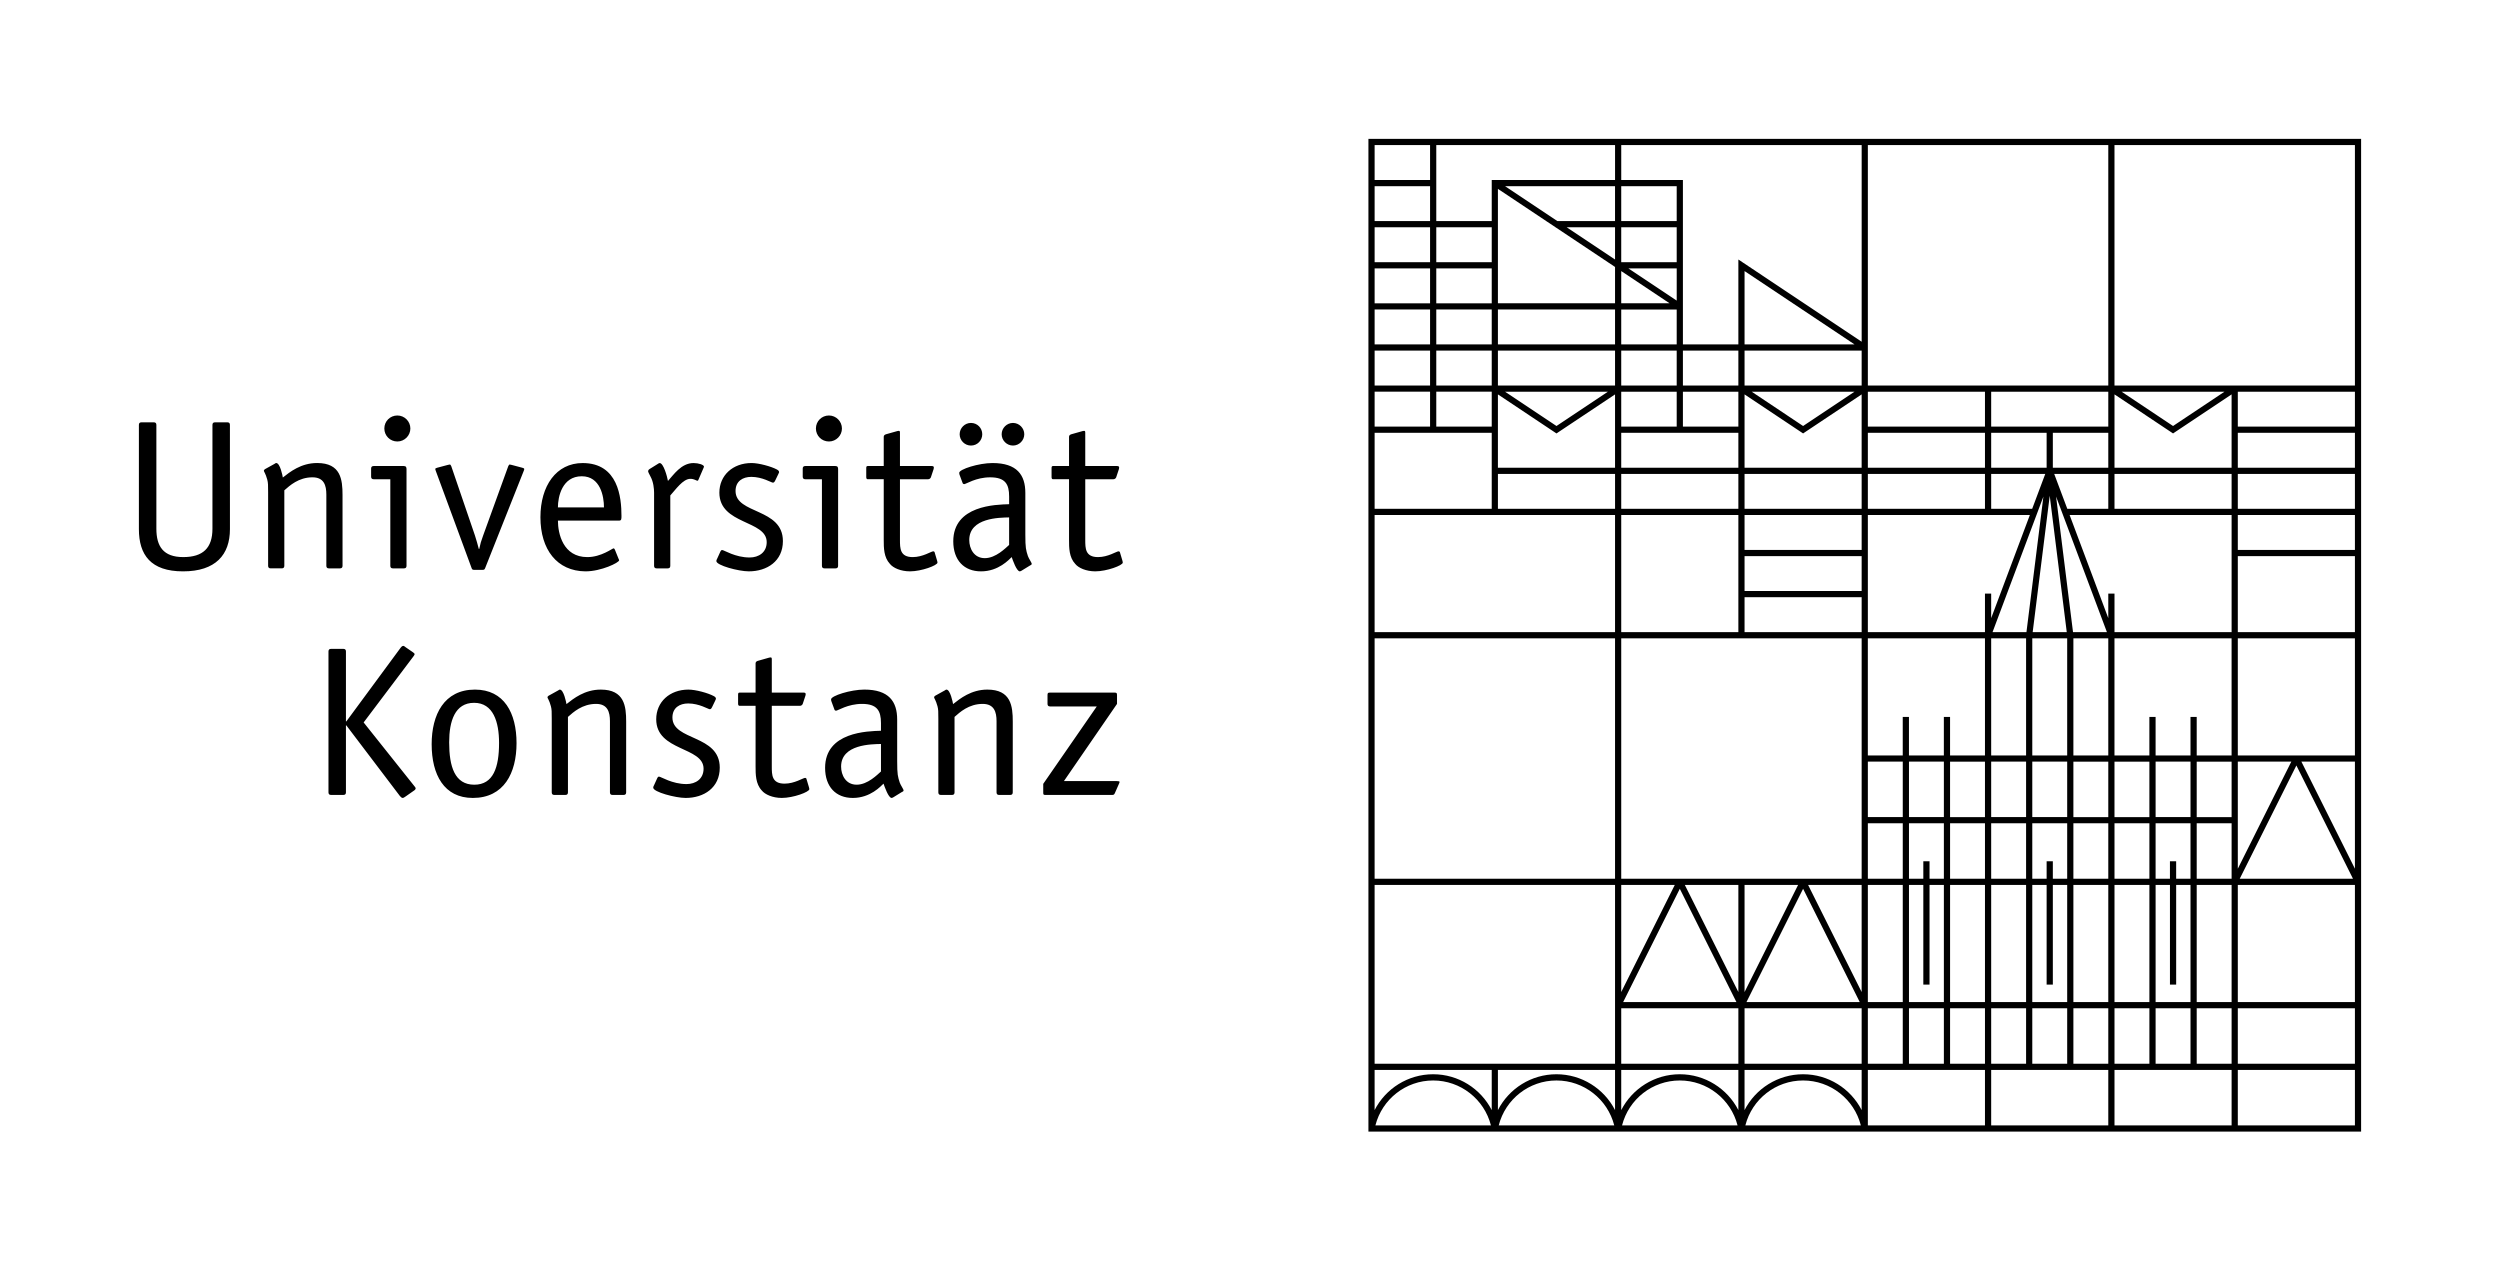
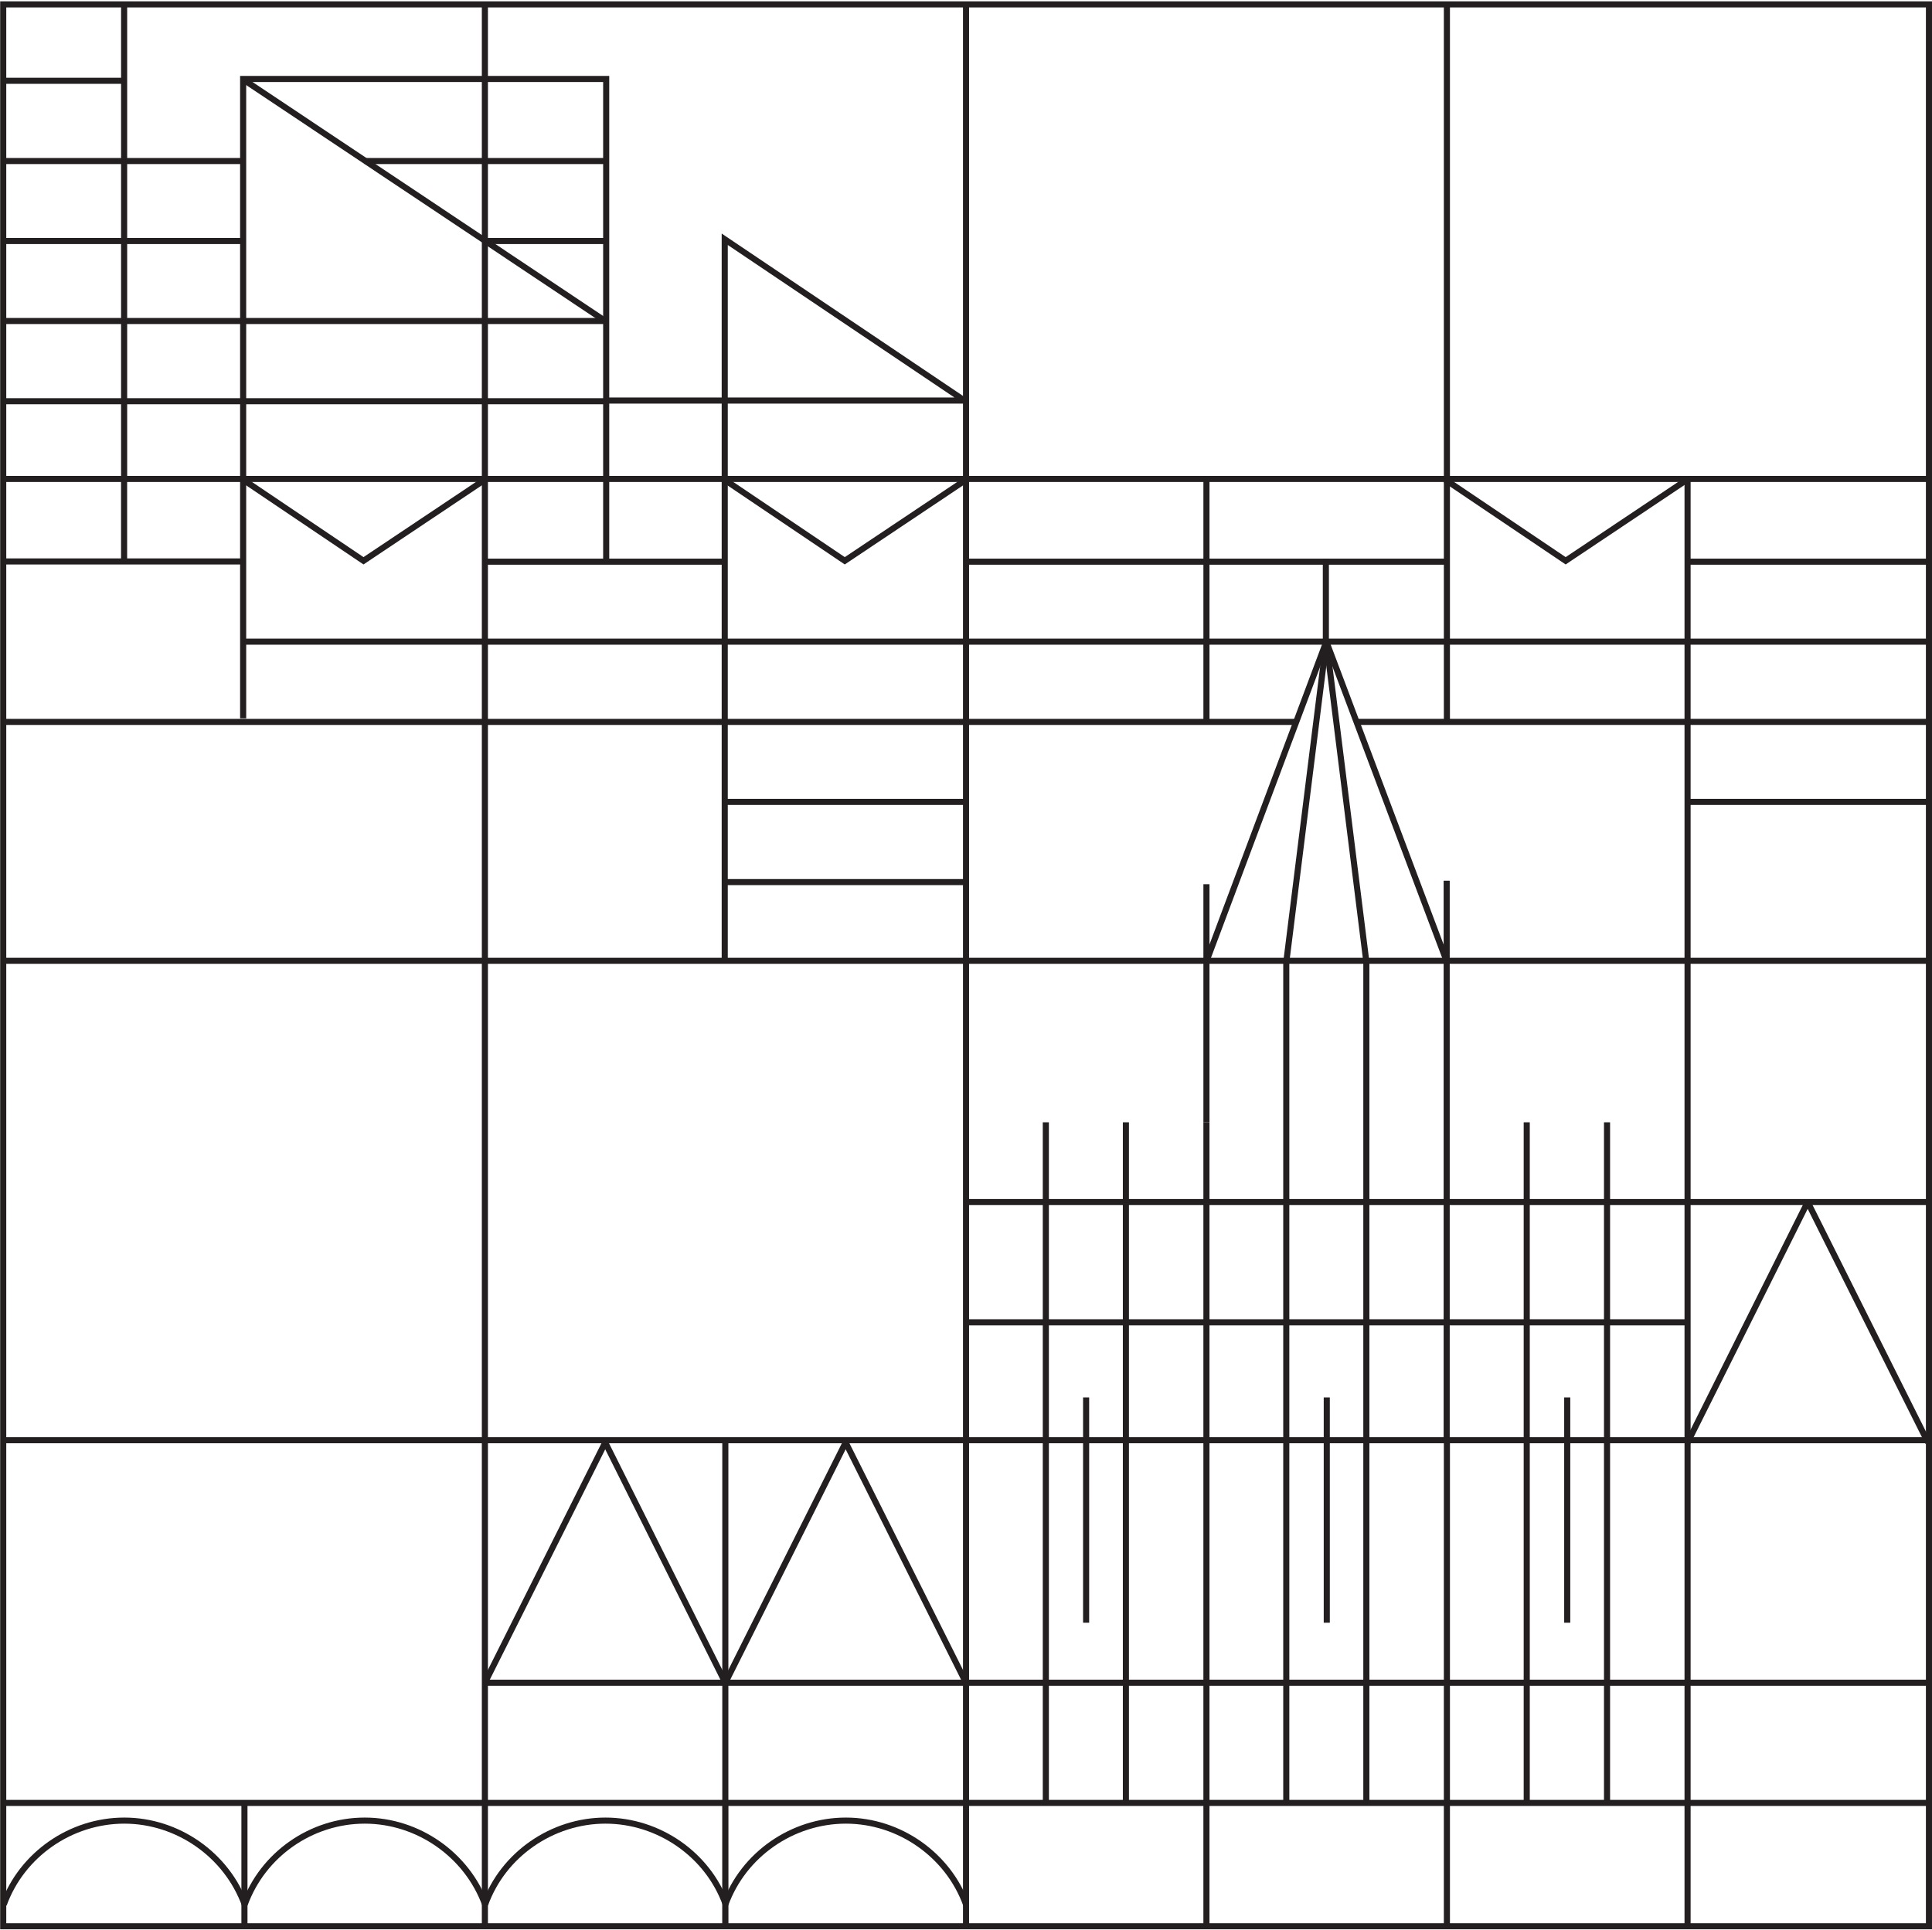
- <svg xmlns="http://www.w3.org/2000/svg" version="1.0" id="Layer_1" x="0px" y="0px" width="180" height="91.474" viewBox="-10 -10 225 114.343" enable-background="new 0 0 200 89.343" xml:space="preserve">
-   <defs id="defs45" />
-   <g id="g171">
-     <path id="path40" d="m 202.221,2.5 h -88.784 -0.279 v 0.279 V 91.564 91.843 h 0.279 88.784 0.279 v -0.279 -88.785 -0.279 M 201.943,57.991 h -10.54 v -10.54 h 10.54 z m -66.589,28.302 v 3.617 c -0.994,-1.938 -3.005,-3.227 -5.271,-3.227 -2.268,0 -4.277,1.289 -5.271,3.227 v -3.617 z m 0.557,0 h 10.542 v 3.617 c -0.995,-1.938 -3.005,-3.227 -5.271,-3.227 -2.268,0 -4.277,1.289 -5.271,3.227 z m 11.099,-71.896 9.898,6.6 h -9.898 z m 43.835,17.697 h -10.54 v -6.598 l 5.116,3.41 0.154,0.104 0.154,-0.104 5.115,-3.41 v 6.598 z m 0,14.798 h -10.54 v -3.469 h -0.559 v 2.211 l -3.48,-9.282 h 14.579 z m -39.017,22.754 -4.818,9.638 v -9.638 z m -5.375,9.638 -4.819,-9.638 h 4.819 z m -0.175,0.902 h -10.193 l 5.098,-10.196 z m 6.001,-10.196 5.098,10.196 h -10.195 z m 0.451,-0.344 h 4.818 v 9.638 z m 5.377,0 h 3.142 v 10.54 h -3.142 z M 140.903,13.599 h -4.992 v -3.143 h 4.992 z m -5.549,-0.243 -4.351,-2.901 h 4.351 z m 0,0.67 v 3.271 H 124.812 V 6.999 Z m 0.557,0.371 4.35,2.9 h -4.35 z m -0.557,3.457 v 3.143 h -10.542 v -3.143 z m 0,3.7 v 3.141 h -10.542 v -3.141 z m 16.925,6.786 -4.627,-3.086 h 9.256 z m -5.826,0.055 h -4.991 v -3.141 h 4.991 z m -5.55,0 h -4.992 v -3.141 h 4.992 z m -10.819,-0.055 -4.629,-3.086 h 9.257 z m -0.156,0.566 0.156,0.104 0.154,-0.104 5.116,-3.41 v 6.598 h -10.542 v -6.598 z m 5.983,0.047 h 10.542 v 3.141 h -10.542 z m 11.099,-3.457 5.115,3.41 0.154,0.104 0.154,-0.104 5.115,-3.41 v 6.598 H 147.01 Z m 32.736,6.598 h -4.99 v -3.141 h 4.99 z m -3.689,3.699 -1.178,-3.141 h 4.867 v 3.141 z m 7.388,27.747 h -3.141 v -4.992 h 3.141 z m 0.56,-4.993 h 3.141 v 4.992 h -3.141 z m -9.808,8.97 v 1.57 h -1.291 v -4.991 h 3.141 v 4.991 h -1.291 v -1.57 z m -11.098,0 v 1.57 h -1.291 v -4.991 h 3.141 v 4.991 h -1.291 v -1.57 z m -4.992,-8.97 h 3.142 v 4.992 h -3.142 z m 3.701,0 h 3.141 v 4.992 h -3.141 z m -3.701,-25.894 h 10.54 v 3.141 h -10.54 z m 11.099,0 h 4.868 l -1.178,3.141 h -3.69 z m 3.7,25.338 v -10.54 h 3.141 v 10.54 z m 3.141,0.556 v 4.992 h -3.141 v -4.992 z m -3.106,-11.655 1.535,-12.271 1.533,12.271 z m 0.965,-12.202 -1.525,12.202 h -3.052 z m -1.558,12.761 v 10.54 h -3.142 v -10.54 z m 0,11.096 v 4.992 h -3.142 v -4.992 z m -3.701,4.993 h -3.141 v -4.992 h 3.141 z m -3.14,0.556 h 3.141 v 4.991 h -3.141 z m 3.699,0 h 3.142 v 4.991 h -3.142 z m 7.399,0 h 3.141 v 4.991 h -3.141 z m 3.7,0 h 3.141 v 4.991 h -3.141 z m -0.559,-0.556 h -3.141 v -4.992 h 3.141 z m -3.141,-5.549 v -10.54 h 3.141 v 10.54 z m -0.033,-11.099 -1.525,-12.202 4.576,12.202 z m -2.375,-14.798 h -4.991 v -3.141 h 4.991 z m -5.55,0 h -10.54 v -3.141 h 10.54 z m -11.098,0.559 v 3.141 H 147.01 v -3.141 z m 0,3.699 v 3.141 H 147.01 v -3.141 z m 0,6.84 H 147.01 v -3.141 h 10.539 z m -10.539,0.559 h 10.539 v 3.141 H 147.01 Z m 11.097,-7.399 h 14.58 l -3.481,9.282 v -2.211 h -0.559 v 3.469 h -10.54 z m 10.54,11.099 v 10.54 h -3.141 v -3.469 h -0.559 v 3.469 h -3.141 v -3.469 h -0.559 v 3.469 h -3.142 v -10.54 z m -10.54,16.645 h 3.142 v 4.991 h -3.142 z m 3.701,5.55 h 1.291 v 8.97 h 0.559 v -8.97 h 1.291 v 10.54 h -3.141 z m 3.699,0 h 3.141 v 10.54 h -3.141 z m 3.699,0 h 3.142 v 10.54 h -3.142 z m 3.7,0 h 1.291 v 8.97 h 0.559 v -8.97 h 1.291 v 10.54 h -3.141 z m 3.699,0 h 3.141 v 10.54 h -3.141 z m 3.7,0 h 3.141 v 10.54 h -3.141 z m 3.7,0 h 1.291 v 8.97 h 0.559 v -8.97 h 1.291 v 10.54 h -3.141 z m 1.849,-0.559 v -1.57 h -0.559 v 1.57 h -1.291 v -4.991 h 3.141 v 4.991 z m 1.85,-4.991 h 3.141 v 4.991 h -3.141 z m 3.699,-5.549 h 4.816 l -4.816,9.638 z m -0.558,4.993 h -3.141 v -4.992 h 3.141 z m -3.141,-5.549 v -3.469 h -0.559 v 3.469 h -3.141 v -3.469 h -0.56 v 3.469 h -3.141 v -10.54 h 10.54 v 10.54 z m -7.399,-22.198 v -3.141 h 10.54 v 3.141 z m 5.27,-7.453 -4.63,-3.086 h 9.259 z m -5.829,0.055 h -10.54 v -3.141 h 10.54 z m -11.099,0 h -10.54 v -3.141 h 10.54 z m -11.098,-6.841 v 3.141 H 147.01 v -3.141 z m -11.096,3.141 h -4.991 v -3.141 h 4.991 z m -5.55,0 h -4.992 v -3.141 h 4.992 z m -4.992,-3.697 v -3.143 h 4.992 v 3.143 z m 0.643,-6.843 h 4.35 v 2.9 z m 4.349,-4.256 h -4.992 v -3.143 h 4.992 z m -5.549,0 h -5.187 l -4.713,-3.143 h 9.899 v 3.143 z M 124.256,13.599 h -4.991 v -3.143 h 4.991 z m 0,0.556 v 3.143 h -4.991 v -3.143 z m 0,3.699 v 3.143 h -4.991 v -3.143 z m 0,3.7 v 3.141 h -4.991 v -3.141 z m 0,3.699 v 3.141 h -4.991 v -3.141 z m 0.557,7.4 h 10.542 v 3.141 h -10.542 z m 11.098,0 h 10.542 v 3.141 h -10.542 z m 10.542,3.699 v 10.54 h -10.542 v -10.54 z m 11.096,11.099 V 69.088 H 135.911 V 47.451 Z m -16.818,22.195 -4.82,9.638 v -9.638 z m -4.82,11.099 h 10.542 v 4.99 h -10.542 z m 11.099,5.548 h 10.539 v 3.615 c -0.992,-1.936 -3.002,-3.225 -5.27,-3.225 -2.266,0 -4.275,1.289 -5.27,3.227 v -3.617 z m 0,-0.558 v -4.99 h 10.539 v 4.99 z m 11.097,-4.99 h 3.142 v 4.99 h -3.142 z m 3.701,0 h 3.141 v 4.99 h -3.141 z m 3.699,0 h 3.141 v 4.99 h -3.141 z m 3.699,0 h 3.142 v 4.99 h -3.142 z m 3.7,0 h 3.141 v 4.99 h -3.141 z m 3.699,0 h 3.141 v 4.99 h -3.141 z m 3.7,0 h 3.141 v 4.99 h -3.141 z m 3.7,0 h 3.141 v 4.99 h -3.141 z m 3.699,0 h 3.141 v 4.99 h -3.141 z m 0,-0.559 v -10.54 h 3.141 v 10.54 z m 8.97,-21.293 5.096,10.194 h -10.194 z m 5.269,-12.001 h -10.54 v -6.84 h 10.54 z m 0,-7.399 h -10.54 v -3.141 h 10.54 z m 0,-3.7 h -10.54 v -3.141 h 10.54 z m 0,-3.699 h -10.54 v -3.141 h 10.54 z m 0,-3.699 h -10.54 v -3.141 h 10.54 z m 0,-3.7 H 180.304 V 3.057 h 21.639 z m -22.197,0 H 158.107 V 3.057 h 21.639 z m -22.197,-3.94 -10.662,-7.11 -0.434,-0.289 v 0.52 7.122 h -4.991 v -14.521 -0.278 h -0.279 -5.271 v -3.142 H 157.55 V 20.755 Z M 135.354,6.199 h -10.819 -0.279 v 0.277 3.422 h -4.991 v -6.841 h 16.09 v 3.142 z m -16.648,0 h -4.99 v -3.142 h 4.99 z m 0,0.557 v 3.143 h -4.99 v -3.143 z m 0,3.7 v 3.143 h -4.99 v -3.143 z m 0,3.699 v 3.143 h -4.99 v -3.143 z m 0,3.699 v 3.143 h -4.99 v -3.143 z m 0,3.7 v 3.141 h -4.99 v -3.141 z m 0,3.699 v 3.141 h -4.99 v -3.141 z m 5.55,3.7 v 6.84 h -10.54 v -6.84 z m 11.098,7.399 v 10.54 h -21.639 v -10.54 z m 0,11.099 V 69.088 H 113.715 V 47.451 Z m 0,22.195 V 85.735 H 113.715 V 69.646 Z m -11.098,16.647 v 3.617 c -0.994,-1.938 -3.005,-3.227 -5.271,-3.227 -2.268,0 -4.277,1.289 -5.27,3.225 v -3.615 z m -5.271,0.95 c 2.464,0 4.597,1.682 5.198,4.042 h -10.396 c 0.603,-2.361 2.734,-4.042 5.198,-4.042 z m 11.099,0 c 2.463,0 4.595,1.682 5.198,4.042 h -10.396 c 0.602,-2.361 2.733,-4.042 5.198,-4.042 z m 11.099,0 c 2.463,0 4.594,1.682 5.196,4.042 h -10.394 c 0.602,-2.361 2.733,-4.042 5.198,-4.042 z m 11.096,0 c 2.465,0 4.596,1.682 5.197,4.042 h -10.393 c 0.603,-2.361 2.733,-4.042 5.196,-4.042 z m 5.828,-0.95 h 10.54 v 4.991 h -10.54 z m 11.099,0 h 10.54 v 4.991 h -10.54 z m 11.099,0 h 10.54 v 4.991 h -10.54 z m 11.098,0 h 10.54 v 4.991 h -10.54 z m 0,-0.558 v -4.99 h 10.54 v 4.99 z m 0,-5.549 v -10.54 h 10.54 v 10.54 z m 5.722,-21.639 h 4.818 v 9.638 z m -111.371,1.75 h 4.739 c 0.174,0 0.27,0.02 0.27,0.078 0,0.057 -0.039,0.115 -0.076,0.211 l -0.346,0.787 c -0.059,0.152 -0.135,0.172 -0.25,0.172 h -5.989 c -0.191,0 -0.211,-0.02 -0.211,-0.23 V 60.547 L 88.71,53.58 h -4.204 c -0.154,0 -0.23,-0.076 -0.23,-0.229 v -0.787 c 0,-0.193 0.039,-0.23 0.23,-0.23 h 5.795 c 0.191,0 0.23,0.037 0.23,0.23 v 0.787 m -9.384,7.964 c 0,0.154 -0.076,0.23 -0.23,0.23 h -0.999 c -0.152,0 -0.229,-0.076 -0.229,-0.23 v -6.41 c 0,-0.824 -0.213,-1.554 -1.248,-1.554 -1.248,0 -2.055,0.749 -2.533,1.171 v 6.793 c 0,0.154 -0.076,0.23 -0.23,0.23 H 74.68 c -0.152,0 -0.23,-0.076 -0.23,-0.23 v -6.621 c 0,-0.633 0,-0.844 -0.076,-1.131 -0.155,-0.577 -0.307,-0.712 -0.307,-0.808 0,-0.039 0.02,-0.076 0.096,-0.135 l 0.864,-0.48 c 0.037,-0.018 0.096,-0.076 0.154,-0.076 0.344,0 0.574,1.152 0.594,1.305 0.633,-0.498 1.631,-1.305 3.09,-1.305 2.131,0 2.284,1.499 2.284,2.88 m -10.403,3.57 c 0,1.209 0.059,1.381 0.23,1.918 0.076,0.23 0.346,0.596 0.346,0.711 0,0.076 -0.096,0.115 -0.174,0.152 L 70.4,61.756 c -0.076,0.039 -0.115,0.059 -0.154,0.059 -0.287,0 -0.633,-1.018 -0.729,-1.287 -0.23,0.211 -1.17,1.287 -2.764,1.287 -1.516,0 -2.494,-0.998 -2.494,-2.707 0,-3.242 3.838,-3.301 5.028,-3.34 v -0.689 c 0,-1.113 -0.346,-1.728 -1.708,-1.728 -1.287,0 -2.17,0.614 -2.342,0.614 -0.057,0 -0.115,-0.039 -0.135,-0.096 l -0.248,-0.673 c -0.039,-0.096 -0.059,-0.154 -0.059,-0.25 0,-0.326 1.766,-0.883 2.994,-0.883 2.208,0 2.956,1.074 2.956,2.688 m -1.458,2.208 c -0.844,0.02 -3.588,0.02 -3.588,2.033 0,0.768 0.422,1.631 1.4,1.631 0.999,0 1.881,-0.92 2.188,-1.189 z M 62.8,60.834 c 0.02,0.078 0.039,0.135 0.039,0.193 0,0.25 -1.44,0.787 -2.475,0.787 -0.826,0 -1.518,-0.309 -1.805,-0.672 -0.557,-0.596 -0.557,-1.459 -0.557,-2.168 v -5.451 h -1.439 c -0.135,0 -0.135,-0.136 -0.135,-0.231 v -0.729 c 0,-0.135 0,-0.23 0.135,-0.23 h 1.439 v -2.629 c 0,-0.115 0.076,-0.193 0.211,-0.23 l 1.018,-0.289 c 0.057,0 0.096,-0.018 0.135,-0.018 0.096,0 0.096,0.096 0.096,0.211 v 2.955 h 2.84 c 0.115,0 0.211,0.02 0.211,0.135 0,0.037 -0.02,0.076 -0.02,0.133 l -0.248,0.75 c -0.039,0.097 -0.137,0.173 -0.25,0.173 h -2.534 v 5.451 c 0,0.768 0,1.553 1.15,1.553 0.902,0 1.67,-0.518 1.844,-0.518 0.076,0 0.133,0.057 0.133,0.115 M 54.107,53.6 c -0.078,0.154 -0.115,0.23 -0.23,0.23 -0.135,0 -0.941,-0.519 -1.939,-0.519 -0.768,0 -1.42,0.384 -1.42,1.267 0,2.111 4.26,1.518 4.26,4.51 0,1.805 -1.42,2.727 -3.07,2.727 -0.92,0 -2.917,-0.537 -2.917,-0.922 0,-0.096 0.039,-0.154 0.076,-0.23 l 0.27,-0.596 c 0.057,-0.133 0.115,-0.172 0.172,-0.172 0.174,0 1.17,0.672 2.477,0.672 0.824,0 1.535,-0.461 1.535,-1.383 0,-1.996 -4.262,-1.553 -4.262,-4.451 0,-1.556 1.209,-2.669 2.899,-2.669 0.652,0 1.766,0.307 2.264,0.576 0.154,0.076 0.211,0.154 0.211,0.25 0,0.057 -0.057,0.115 -0.076,0.191 m -8.004,8.234 c 0,0.154 -0.078,0.23 -0.23,0.23 h -0.998 c -0.154,0 -0.23,-0.076 -0.23,-0.23 v -6.41 c 0,-0.824 -0.211,-1.554 -1.248,-1.554 -1.247,0 -2.053,0.749 -2.532,1.171 v 6.793 c 0,0.154 -0.078,0.23 -0.23,0.23 h -0.998 c -0.154,0 -0.23,-0.076 -0.23,-0.23 v -6.621 c 0,-0.633 0,-0.844 -0.076,-1.131 -0.154,-0.577 -0.309,-0.712 -0.309,-0.808 0,-0.039 0.02,-0.076 0.096,-0.135 l 0.865,-0.48 c 0.037,-0.018 0.096,-0.076 0.152,-0.076 0.346,0 0.576,1.152 0.596,1.305 0.633,-0.498 1.631,-1.305 3.09,-1.305 2.129,0 2.283,1.499 2.283,2.88 m -13.801,6.871 c -2.59,0 -3.704,-2.092 -3.704,-4.836 0,-2.648 1.113,-4.915 3.897,-4.915 2.629,0 3.742,2.112 3.742,4.819 10e-4,2.686 -1.132,4.932 -3.935,4.932 m 2.362,-4.951 c 0,-1.881 -0.518,-3.61 -2.246,-3.61 -1.727,0 -2.245,1.651 -2.245,3.552 0,2.188 0.499,3.818 2.264,3.818 1.709,0 2.227,-1.555 2.227,-3.76 z m -8.407,4.816 c -0.115,0.076 -0.191,0.135 -0.268,0.135 -0.078,0 -0.174,-0.078 -0.25,-0.174 l -4.817,-6.352 h -0.039 v 6.025 c 0,0.154 -0.076,0.23 -0.23,0.23 h -1.113 c -0.152,0 -0.229,-0.076 -0.229,-0.23 V 48.628 c 0,-0.152 0.076,-0.229 0.229,-0.229 h 1.113 c 0.154,0 0.23,0.076 0.23,0.229 v 6.296 h 0.039 l 4.893,-6.64 c 0.039,-0.039 0.115,-0.154 0.23,-0.154 0.078,0 0.115,0.059 0.23,0.135 l 0.615,0.422 c 0.096,0.076 0.172,0.115 0.172,0.191 0,0.059 -0.076,0.154 -0.115,0.211 l -4.471,5.931 4.586,5.758 c 0.039,0.057 0.096,0.115 0.096,0.154 0,0.076 -0.039,0.152 -0.135,0.211 M 91.013,40.444 c 0.018,0.076 0.037,0.135 0.037,0.191 0,0.25 -1.439,0.787 -2.475,0.787 -0.826,0 -1.516,-0.307 -1.805,-0.672 -0.557,-0.594 -0.557,-1.459 -0.557,-2.168 V 33.13 h -1.439 c -0.133,0 -0.133,-0.133 -0.133,-0.23 v -0.729 c 0,-0.135 0,-0.23 0.133,-0.23 h 1.439 v -2.629 c 0,-0.115 0.076,-0.191 0.211,-0.23 l 1.018,-0.287 c 0.059,0 0.096,-0.02 0.135,-0.02 0.096,0 0.096,0.096 0.096,0.211 v 2.956 h 2.84 c 0.115,0 0.211,0.02 0.211,0.135 0,0.039 -0.02,0.076 -0.02,0.135 l -0.248,0.748 c -0.039,0.096 -0.135,0.172 -0.25,0.172 h -2.533 v 5.452 c 0,0.768 0,1.555 1.15,1.555 0.902,0 1.67,-0.52 1.844,-0.52 0.076,0 0.135,0.059 0.135,0.115 M 82.28,38.122 c 0,1.209 0.059,1.381 0.23,1.92 0.076,0.229 0.346,0.594 0.346,0.709 0,0.076 -0.096,0.115 -0.172,0.154 l -0.75,0.461 c -0.076,0.037 -0.115,0.057 -0.152,0.057 -0.289,0 -0.635,-1.018 -0.73,-1.285 -0.23,0.211 -1.17,1.285 -2.764,1.285 -1.516,0 -2.494,-0.998 -2.494,-2.705 0,-3.245 3.838,-3.301 5.028,-3.34 v -0.691 c 0,-1.113 -0.346,-1.727 -1.708,-1.727 -1.287,0 -2.168,0.613 -2.342,0.613 -0.057,0 -0.115,-0.037 -0.135,-0.096 l -0.25,-0.672 C 76.35,32.709 76.33,32.653 76.33,32.557 c 0,-0.328 1.766,-0.883 2.994,-0.883 2.208,0 2.956,1.074 2.956,2.686 M 77.385,30.1 c -0.557,0 -1.016,-0.461 -1.016,-1.018 0,-0.557 0.459,-1.018 1.016,-1.018 0.576,0 1.018,0.461 1.018,1.018 0,0.557 -0.442,1.018 -1.018,1.018 z m 3.436,6.467 c -0.844,0.02 -3.588,0.02 -3.588,2.036 0,0.768 0.422,1.631 1.4,1.631 0.998,0 1.881,-0.922 2.188,-1.189 z m 0.346,-8.503 c 0.557,0 1.018,0.461 1.018,1.018 0,0.557 -0.462,1.018 -1.018,1.018 -0.556,0 -1.018,-0.461 -1.018,-1.018 0,-0.557 0.461,-1.018 1.018,-1.018 z m -6.833,12.38 c 0.02,0.076 0.039,0.135 0.039,0.191 0,0.25 -1.44,0.787 -2.475,0.787 -0.826,0 -1.518,-0.307 -1.805,-0.672 -0.557,-0.594 -0.557,-1.459 -0.557,-2.168 V 33.13 h -1.439 c -0.135,0 -0.135,-0.133 -0.135,-0.23 v -0.729 c 0,-0.135 0,-0.23 0.135,-0.23 h 1.439 v -2.629 c 0,-0.115 0.076,-0.191 0.211,-0.23 l 1.018,-0.287 c 0.057,0 0.096,-0.02 0.135,-0.02 0.096,0 0.096,0.096 0.096,0.211 v 2.956 h 2.84 c 0.115,0 0.211,0.02 0.211,0.135 0,0.039 -0.02,0.076 -0.02,0.135 l -0.248,0.748 c -0.039,0.096 -0.135,0.172 -0.25,0.172 h -2.533 v 5.452 c 0,0.768 0,1.555 1.15,1.555 0.902,0 1.67,-0.52 1.842,-0.52 0.078,0 0.135,0.059 0.135,0.115 m -8.694,1.191 c 0,0.152 -0.076,0.229 -0.23,0.229 h -0.996 c -0.154,0 -0.23,-0.076 -0.23,-0.229 v -7.793 h -1.498 c -0.152,0 -0.23,-0.076 -0.23,-0.23 v -0.729 c 0,-0.154 0.078,-0.23 0.23,-0.23 h 2.707 c 0.211,0 0.248,0.115 0.248,0.287 m -0.826,-2.496 c -0.652,0 -1.172,-0.518 -1.172,-1.17 0,-0.652 0.52,-1.17 1.172,-1.17 0.652,0 1.17,0.537 1.17,1.17 0,0.633 -0.517,1.17 -1.17,1.17 z m -4.816,3.475 c -0.078,0.152 -0.115,0.23 -0.23,0.23 -0.135,0 -0.941,-0.52 -1.939,-0.52 -0.768,0 -1.42,0.385 -1.42,1.268 0,2.111 4.262,1.516 4.262,4.51 0,1.803 -1.422,2.725 -3.07,2.725 -0.922,0 -2.918,-0.537 -2.918,-0.922 0,-0.096 0.039,-0.152 0.076,-0.23 l 0.27,-0.594 c 0.057,-0.135 0.115,-0.174 0.172,-0.174 0.174,0 1.172,0.672 2.477,0.672 0.824,0 1.535,-0.459 1.535,-1.381 0,-1.997 -4.26,-1.555 -4.26,-4.454 0,-1.553 1.209,-2.666 2.897,-2.666 0.652,0 1.766,0.307 2.266,0.574 0.152,0.078 0.211,0.154 0.211,0.25 0,0.059 -0.059,0.115 -0.078,0.191 m -9.713,8.237 c 0,0.152 -0.076,0.229 -0.23,0.229 h -0.999 c -0.154,0 -0.23,-0.076 -0.23,-0.229 V 34.34 c 0,-0.346 -0.057,-0.979 -0.326,-1.457 -0.152,-0.27 -0.211,-0.424 -0.211,-0.48 0.02,-0.115 0.096,-0.174 0.135,-0.191 l 0.709,-0.441 c 0.078,-0.059 0.155,-0.096 0.194,-0.096 0.346,0 0.67,1.189 0.748,1.611 0.498,-0.537 1.189,-1.611 2.303,-1.611 0.441,0 0.939,0.152 0.939,0.326 0,0.037 -0.037,0.096 -0.057,0.152 l -0.422,0.979 c -0.02,0.039 -0.039,0.135 -0.115,0.135 -0.096,0 -0.27,-0.172 -0.633,-0.172 -0.672,0 -1.344,0.998 -1.805,1.496 m -4.664,5.68 c 0.02,0.059 0.059,0.098 0.059,0.154 0,0.211 -1.611,0.998 -3.032,0.998 -2.553,-0.02 -4.051,-1.957 -4.051,-4.875 0,-2.82 1.42,-4.873 3.801,-4.873 3.206,0 3.493,3.107 3.493,4.758 0,0.27 0,0.422 -0.211,0.422 h -5.508 c 0,1.172 0.461,3.284 2.648,3.284 1.249,0 2.247,-0.787 2.36,-0.787 0.059,0 0.078,0.057 0.117,0.115 m -0.981,-3.802 c 0,-0.998 -0.326,-2.801 -1.997,-2.801 -1.766,0 -2.148,1.842 -2.148,2.801 z m -10.689,5.451 c -0.059,0.135 -0.078,0.172 -0.25,0.172 H 32.67 c -0.174,0 -0.193,-0.076 -0.23,-0.172 l -3.225,-8.752 c 0,-0.037 -0.039,-0.076 -0.039,-0.135 0,-0.076 0.039,-0.096 0.174,-0.133 l 0.939,-0.25 c 0.059,0 0.115,-0.039 0.193,-0.039 0.077,0 0.077,0.078 0.133,0.154 l 2.131,6.237 c 0.135,0.404 0.25,0.846 0.346,1.209 h 0.039 c 0.096,-0.461 0.172,-0.729 0.344,-1.189 l 2.266,-6.256 c 0.057,-0.076 0.057,-0.154 0.135,-0.154 0.076,0 0.133,0.039 0.191,0.039 l 0.94,0.25 c 0.135,0.037 0.174,0.057 0.174,0.133 0,0.059 -0.039,0.098 -0.039,0.135 m -10.556,8.56 c 0,0.152 -0.076,0.229 -0.23,0.229 h -0.998 c -0.152,0 -0.23,-0.076 -0.23,-0.229 V 33.132 H 23.63 c -0.154,0 -0.23,-0.076 -0.23,-0.23 v -0.729 c 0,-0.154 0.076,-0.23 0.23,-0.23 h 2.706 c 0.211,0 0.25,0.115 0.25,0.287 m -0.824,-2.496 c -0.654,0 -1.172,-0.518 -1.172,-1.17 0,-0.652 0.518,-1.17 1.172,-1.17 0.652,0 1.17,0.537 1.17,1.17 0,0.633 -0.518,1.17 -1.17,1.17 z m -4.934,11.191 c 0,0.152 -0.076,0.229 -0.23,0.229 H 19.6 c -0.152,0 -0.229,-0.076 -0.229,-0.229 v -6.411 c 0,-0.826 -0.211,-1.555 -1.248,-1.555 -1.249,0 -2.053,0.748 -2.534,1.17 v 6.795 c 0,0.152 -0.076,0.229 -0.23,0.229 H 14.36 c -0.152,0 -0.23,-0.076 -0.23,-0.229 v -6.622 c 0,-0.633 0,-0.846 -0.076,-1.133 -0.154,-0.576 -0.307,-0.711 -0.307,-0.807 0,-0.037 0.02,-0.076 0.096,-0.135 l 0.863,-0.479 c 0.039,-0.02 0.096,-0.076 0.154,-0.076 0.346,0 0.574,1.15 0.594,1.305 0.635,-0.5 1.631,-1.305 3.09,-1.305 2.131,0 2.283,1.496 2.283,2.879 m -10.133,3.073 c 0,2.303 -1.285,3.799 -4.221,3.799 -2.899,0 -3.973,-1.479 -3.973,-3.799 v -9.385 c 0,-0.154 0.076,-0.23 0.23,-0.23 h 1.113 c 0.152,0 0.23,0.076 0.23,0.23 v 9.346 c 0,1.575 0.613,2.553 2.418,2.553 1.766,0 2.629,-0.807 2.629,-2.553 v -9.346 c 0,-0.154 0.076,-0.23 0.23,-0.23 H 10.463 c 0.152,0 0.229,0.076 0.229,0.23" />
+ <svg xmlns="http://www.w3.org/2000/svg" id="svg2403" width="139.835" height="139.673" xml:space="preserve" version="1.0">
+   <defs id="defs2406" />
+   <g id="g2412" transform="matrix(1.25,0,0,-1.25,-516.4025,922.1048)">
+     <g id="g3786">
+       <g id="g2416" transform="scale(0.1200456,0.1199543)">
+         <path d="M 3945.82,5569.22 L 3945.82,5607.84" style="fill:none;stroke:#231f20;stroke-width:2.938;stroke-linecap:butt;stroke-linejoin:miter;stroke-miterlimit:2.613;stroke-dasharray:none;stroke-opacity:1" id="path2418" />
+       </g>
+       <g id="g2420" transform="scale(0.1200456,0.1199543)">
+         <path d="M 3984.44,5569.22 L 3984.44,5607.84" style="fill:none;stroke:#231f20;stroke-width:2.938;stroke-linecap:butt;stroke-linejoin:miter;stroke-miterlimit:2.613;stroke-dasharray:none;stroke-opacity:1" id="path2422" />
+       </g>
+       <g id="g2424" transform="scale(0.1200456,0.1199543)">
+         <path d="M 4023.29,5607.84 L 4023.29,5722.8" style="fill:none;stroke:#231f20;stroke-width:2.938;stroke-linecap:butt;stroke-linejoin:miter;stroke-miterlimit:2.613;stroke-dasharray:none;stroke-opacity:1" id="path2426" />
+       </g>
+       <g id="g2428" transform="matrix(0,-0.1199318,0.1200684,0,0,0)">
+         <path d="M -5725.57,4138.38 L -5455.85,4138.38" style="fill:none;stroke:#231f20;stroke-width:2.935;stroke-linecap:butt;stroke-linejoin:miter;stroke-miterlimit:2.613;stroke-dasharray:none;stroke-opacity:1" id="path2430" />
+       </g>
+       <g id="g2432" transform="scale(0.1200456,0.1199543)">
+         <path d="M 4216.51,5607.84 L 4216.51,5279.22" style="fill:none;stroke:#231f20;stroke-width:2.938;stroke-linecap:butt;stroke-linejoin:miter;stroke-miterlimit:2.613;stroke-dasharray:none;stroke-opacity:1" id="path2434" />
+       </g>
+       <g id="g2436" transform="scale(0.1200456,0.1199543)">
+         <path d="M 4177.78,5607.84 L 4177.78,5279.22" style="fill:none;stroke:#231f20;stroke-width:2.938;stroke-linecap:butt;stroke-linejoin:miter;stroke-miterlimit:2.613;stroke-dasharray:none;stroke-opacity:1" id="path2438" />
+       </g>
+       <g id="g2440" transform="scale(0.1200456,0.1199543)">
+         <path d="M 3984.44,5569.33 L 3984.44,5279.22" style="fill:none;stroke:#231f20;stroke-width:2.938;stroke-linecap:butt;stroke-linejoin:miter;stroke-miterlimit:2.613;stroke-dasharray:none;stroke-opacity:1" id="path2442" />
+       </g>
+       <g id="g2444" transform="scale(0.1200456,0.1199543)">
+         <path d="M 3945.82,5569.33 L 3945.82,5279.22" style="fill:none;stroke:#231f20;stroke-width:2.938;stroke-linecap:butt;stroke-linejoin:miter;stroke-miterlimit:2.613;stroke-dasharray:none;stroke-opacity:1" id="path2446" />
+       </g>
+       <g id="g2448" transform="scale(0.1200456,0.1199543)">
+         <path d="M 4081.11,5839.9 L 4100.42,5685.3" style="fill:none;stroke:#231f20;stroke-width:2.938;stroke-linecap:butt;stroke-linejoin:miter;stroke-miterlimit:2.613;stroke-dasharray:none;stroke-opacity:1" id="path2450" />
+       </g>
+       <g id="g2452" transform="scale(0.1200456,0.1199543)">
+         <path d="M 4061.8,5685.19 L 4081.11,5839.9 L 4139.27,5685.3" style="fill:none;stroke:#231f20;stroke-width:2.938;stroke-linecap:butt;stroke-linejoin:miter;stroke-miterlimit:2.613;stroke-dasharray:none;stroke-opacity:1" id="path2454" />
+       </g>
+       <g id="g2456" transform="scale(0.1200456,0.1199543)">
+         <path d="M 4081.11,5839.9 L 4023.18,5685.3" style="fill:none;stroke:#231f20;stroke-width:2.938;stroke-linecap:butt;stroke-linejoin:miter;stroke-miterlimit:2.613;stroke-dasharray:none;stroke-opacity:1" id="path2458" />
+       </g>
+       <g id="g2460" transform="scale(0.1200456,0.1199543)">
+         <path d="M 4100.42,5279.22 L 4100.42,5685.3" style="fill:none;stroke:#231f20;stroke-width:2.938;stroke-linecap:butt;stroke-linejoin:miter;stroke-miterlimit:2.613;stroke-dasharray:none;stroke-opacity:1" id="path2462" />
+       </g>
+       <g id="g2464" transform="scale(0.1200456,0.1199543)">
+         <path d="M 4061.8,5279.22 L 4061.8,5685.19" style="fill:none;stroke:#231f20;stroke-width:2.938;stroke-linecap:butt;stroke-linejoin:miter;stroke-miterlimit:2.613;stroke-dasharray:none;stroke-opacity:1" id="path2466" />
+       </g>
+       <g id="g2468" transform="scale(0.1200456,0.1199543)">
+         <path d="M 3791.11,5878.52 L 3675.14,5878.52" style="fill:none;stroke:#231f20;stroke-width:2.938;stroke-linecap:butt;stroke-linejoin:miter;stroke-miterlimit:2.613;stroke-dasharray:none;stroke-opacity:1" id="path2470" />
+       </g>
+       <g id="g2472" transform="scale(0.1200456,0.1199543)">
+         <path d="M 3907.32,5878.52 L 4023.96,5878.52" style="fill:none;stroke:#231f20;stroke-width:2.938;stroke-linecap:butt;stroke-linejoin:miter;stroke-miterlimit:2.613;stroke-dasharray:none;stroke-opacity:1" id="path2474" />
+       </g>
+       <g id="g2476" transform="matrix(0,-0.1207308,0.1192694,0,0,0)">
+         <path d="M -6108,4166.21 L -5763.87,4166.21" style="fill:none;stroke:#231f20;stroke-width:2.954;stroke-linecap:butt;stroke-linejoin:miter;stroke-miterlimit:2.613;stroke-dasharray:none;stroke-opacity:1" id="path2478" />
+       </g>
+       <g id="g2480" transform="scale(0.1200456,0.1199543)">
+         <path d="M 3791.11,5762.54 L 3907.09,5762.54" style="fill:none;stroke:#231f20;stroke-width:2.938;stroke-linecap:butt;stroke-linejoin:miter;stroke-miterlimit:2.613;stroke-dasharray:none;stroke-opacity:1" id="path2482" />
+       </g>
+       <g id="g2484" transform="scale(0.1200456,0.1199543)">
+         <path d="M 3791.11,5723.81 L 3907.09,5723.81" style="fill:none;stroke:#231f20;stroke-width:2.938;stroke-linecap:butt;stroke-linejoin:miter;stroke-miterlimit:2.613;stroke-dasharray:none;stroke-opacity:1" id="path2486" />
+       </g>
+       <g id="g2488" transform="scale(0.1200456,0.1199543)">
+         <path d="M 4371.22,5762.54 L 4255.13,5762.54" style="fill:none;stroke:#231f20;stroke-width:2.938;stroke-linecap:butt;stroke-linejoin:miter;stroke-miterlimit:2.613;stroke-dasharray:none;stroke-opacity:1" id="path2490" />
+       </g>
+       <g id="g2492" transform="scale(0.119766,0.120234)">
+         <path d="M 4381.61,5787.67 L 4105.92,5787.67" style="fill:none;stroke:#231f20;stroke-width:2.931;stroke-linecap:butt;stroke-linejoin:miter;stroke-miterlimit:2.613;stroke-dasharray:none;stroke-opacity:1" id="path2494" />
+       </g>
+       <g id="g2496" transform="scale(0.1200456,0.1199543)">
+         <path d="M 4371.22,5839.9 L 3559.27,5839.9" style="fill:none;stroke:#231f20;stroke-width:2.938;stroke-linecap:butt;stroke-linejoin:miter;stroke-miterlimit:2.613;stroke-dasharray:none;stroke-opacity:1" id="path2498" />
+       </g>
+       <g id="g2500" transform="scale(0.1200456,0.1199543)">
+         <path d="M 4371.22,5878.52 L 4255.13,5878.52" style="fill:none;stroke:#231f20;stroke-width:2.938;stroke-linecap:butt;stroke-linejoin:miter;stroke-miterlimit:2.613;stroke-dasharray:none;stroke-opacity:1" id="path2502" />
+       </g>
+       <g id="g2504" transform="scale(0.1200456,0.1199543)">
+         <path d="M 4023.29,5917.37 L 4023.29,5801.17" style="fill:none;stroke:#231f20;stroke-width:2.938;stroke-linecap:butt;stroke-linejoin:miter;stroke-miterlimit:2.613;stroke-dasharray:none;stroke-opacity:1" id="path2506" />
+       </g>
+       <g id="g2508" transform="scale(0.1200456,0.1199543)">
+         <path d="M 3501.23,5917.37 L 3501.23,5878.63" style="fill:none;stroke:#231f20;stroke-width:2.938;stroke-linecap:butt;stroke-linejoin:miter;stroke-miterlimit:2.613;stroke-dasharray:none;stroke-opacity:1" id="path2510" />
+       </g>
+       <g id="g2512" transform="scale(0.1200456,0.1199543)">
+         <path d="M 3675.25,6033.34 L 3733.3,6033.34" style="fill:none;stroke:#231f20;stroke-width:2.938;stroke-linecap:butt;stroke-linejoin:miter;stroke-miterlimit:2.613;stroke-dasharray:none;stroke-opacity:1" id="path2514" />
+       </g>
+       <g id="g2516" transform="scale(0.1200456,0.1199543)">
+         <path d="M 3617.21,6071.96 L 3733.3,6071.96" style="fill:none;stroke:#231f20;stroke-width:2.938;stroke-linecap:butt;stroke-linejoin:miter;stroke-miterlimit:2.613;stroke-dasharray:none;stroke-opacity:1" id="path2518" />
+       </g>
+       <g id="g2520" transform="scale(0.1200456,0.1199543)">
+         <path d="M 3443.19,5878.63 L 3559.27,5878.63" style="fill:none;stroke:#231f20;stroke-width:2.938;stroke-linecap:butt;stroke-linejoin:miter;stroke-miterlimit:2.613;stroke-dasharray:none;stroke-opacity:1" id="path2522" />
+       </g>
+       <g id="g2524" transform="scale(0.1200456,0.1199543)">
+         <path d="M 3558.83,6111.26 L 3733.3,5994.72" style="fill:none;stroke:#231f20;stroke-width:2.938;stroke-linecap:butt;stroke-linejoin:miter;stroke-miterlimit:2.613;stroke-dasharray:none;stroke-opacity:1" id="path2526" />
+       </g>
+       <g id="g2528" transform="scale(0.1200456,0.1199543)">
+         <path d="M 3443.19,6110.7 L 3501.23,6110.7" style="fill:none;stroke:#231f20;stroke-width:2.938;stroke-linecap:butt;stroke-linejoin:miter;stroke-miterlimit:2.613;stroke-dasharray:none;stroke-opacity:1" id="path2530" />
+       </g>
+       <g id="g2532" transform="scale(0.1200456,0.1199543)">
+         <path d="M 3443.19,5955.99 L 3733.3,5955.99" style="fill:none;stroke:#231f20;stroke-width:2.938;stroke-linecap:butt;stroke-linejoin:miter;stroke-miterlimit:2.613;stroke-dasharray:none;stroke-opacity:1" id="path2534" />
+       </g>
+       <g id="g2536" transform="scale(0.1200456,0.1199543)">
+         <path d="M 3443.19,5994.72 L 3733.3,5994.72" style="fill:none;stroke:#231f20;stroke-width:2.938;stroke-linecap:butt;stroke-linejoin:miter;stroke-miterlimit:2.613;stroke-dasharray:none;stroke-opacity:1" id="path2538" />
+       </g>
+       <g id="g2540" transform="scale(0.1200456,0.1199543)">
+         <path d="M 3443.19,6033.34 L 3559.27,6033.34" style="fill:none;stroke:#231f20;stroke-width:2.938;stroke-linecap:butt;stroke-linejoin:miter;stroke-miterlimit:2.613;stroke-dasharray:none;stroke-opacity:1" id="path2542" />
+       </g>
+       <g id="g2544" transform="scale(0.1200456,0.1199543)">
+         <path d="M 3443.19,6071.96 L 3559.27,6071.96" style="fill:none;stroke:#231f20;stroke-width:2.938;stroke-linecap:butt;stroke-linejoin:miter;stroke-miterlimit:2.613;stroke-dasharray:none;stroke-opacity:1" id="path2546" />
+       </g>
+       <g id="g2548" transform="scale(0.1203252,0.1196752)">
+         <path d="M 3493.11,6162.58 L 3493.11,5931.17" style="fill:none;stroke:#231f20;stroke-width:2.931;stroke-linecap:butt;stroke-linejoin:miter;stroke-miterlimit:2.613;stroke-dasharray:none;stroke-opacity:1" id="path2550" />
+       </g>
+       <g id="g2552" transform="scale(0.1197974,0.1202028)">
+         <path d="M 4031.62,5208.9 L 4031.62,5596.25" style="fill:none;stroke:#231f20;stroke-width:2.944;stroke-linecap:butt;stroke-linejoin:miter;stroke-miterlimit:2.613;stroke-dasharray:none;stroke-opacity:1" id="path2554" />
+       </g>
+       <g id="g2556" transform="scale(0.1200456,0.1199543)">
+         <path d="M 4255.35,5511.28 L 3907.32,5511.28" style="fill:none;stroke:#231f20;stroke-width:2.938;stroke-linecap:butt;stroke-linejoin:miter;stroke-miterlimit:2.613;stroke-dasharray:none;stroke-opacity:1" id="path2558" />
+       </g>
+       <g id="g2560" transform="scale(0.1200456,0.1199543)">
+         <path d="M 4313.29,5569.33 L 4371.33,5453.24" style="fill:none;stroke:#231f20;stroke-width:2.938;stroke-linecap:butt;stroke-linejoin:miter;stroke-miterlimit:2.613;stroke-dasharray:none;stroke-opacity:1" id="path2562" />
+       </g>
+       <g id="g2564" transform="scale(0.1200456,0.1199543)">
+         <path d="M 4313.29,5569.33 L 4255.35,5453.24" style="fill:none;stroke:#231f20;stroke-width:2.938;stroke-linecap:butt;stroke-linejoin:miter;stroke-miterlimit:2.613;stroke-dasharray:none;stroke-opacity:1" id="path2566" />
+       </g>
+       <g id="g2568" transform="scale(0.1200456,0.1199543)">
+         <path d="M 4371.33,5569.33 L 3907.32,5569.33" style="fill:none;stroke:#231f20;stroke-width:2.938;stroke-linecap:butt;stroke-linejoin:miter;stroke-miterlimit:2.613;stroke-dasharray:none;stroke-opacity:1" id="path2570" />
+       </g>
+       <g id="g2572" transform="scale(0.1199077,0.1200924)">
+         <path d="M 4260.25,5910.57 L 4260.25,5213.69" style="fill:none;stroke:#231f20;stroke-width:2.941;stroke-linecap:butt;stroke-linejoin:miter;stroke-miterlimit:2.613;stroke-dasharray:none;stroke-opacity:1" id="path2574" />
+       </g>
+       <g id="g2576" transform="scale(0.1200456,0.1199543)">
+         <path d="M 3675.25,5337.26 L 4371.33,5337.26" style="fill:none;stroke:#231f20;stroke-width:2.938;stroke-linecap:butt;stroke-linejoin:miter;stroke-miterlimit:2.613;stroke-dasharray:none;stroke-opacity:1" id="path2578" />
+       </g>
+       <g id="g2580" transform="scale(0.1200456,0.1199543)">
+         <path d="M 3733.3,5453.24 L 3675.25,5337.26" style="fill:none;stroke:#231f20;stroke-width:2.938;stroke-linecap:butt;stroke-linejoin:miter;stroke-miterlimit:2.613;stroke-dasharray:none;stroke-opacity:1" id="path2582" />
+       </g>
+       <g id="g2584" transform="scale(0.1200456,0.1199543)">
+         <path d="M 3733.3,5453.24 L 3791.23,5337.26" style="fill:none;stroke:#231f20;stroke-width:2.938;stroke-linecap:butt;stroke-linejoin:miter;stroke-miterlimit:2.613;stroke-dasharray:none;stroke-opacity:1" id="path2586" />
+       </g>
+       <g id="g2588" transform="scale(0.1200456,0.1199543)">
+         <path d="M 3849.27,5453.24 L 3907.32,5337.26" style="fill:none;stroke:#231f20;stroke-width:2.938;stroke-linecap:butt;stroke-linejoin:miter;stroke-miterlimit:2.613;stroke-dasharray:none;stroke-opacity:1" id="path2590" />
+       </g>
+       <g id="g2592" transform="scale(0.1200456,0.1199543)">
+         <path d="M 3849.27,5453.24 L 3791.23,5337.26" style="fill:none;stroke:#231f20;stroke-width:2.938;stroke-linecap:butt;stroke-linejoin:miter;stroke-miterlimit:2.613;stroke-dasharray:none;stroke-opacity:1" id="path2594" />
+       </g>
+       <g id="g2596" transform="scale(0.1200456,0.1199543)">
+         <path d="M 3791.23,5279.22 L 3791.23,5453.24" style="fill:none;stroke:#231f20;stroke-width:2.938;stroke-linecap:butt;stroke-linejoin:miter;stroke-miterlimit:2.613;stroke-dasharray:none;stroke-opacity:1" id="path2598" />
+       </g>
+       <g id="g2600" transform="scale(0.1200456,0.1199543)">
+         <path d="M 3791.45,5230.16 C 3782.8,5254.3 3759.11,5270.68 3733.41,5270.68 C 3707.7,5270.68 3684.01,5254.3 3675.36,5230.16" style="fill:none;stroke:#231f20;stroke-width:2.938;stroke-linecap:butt;stroke-linejoin:miter;stroke-miterlimit:2.613;stroke-dasharray:none;stroke-opacity:1" id="path2602" />
+       </g>
+       <g id="g2604" transform="scale(0.1200456,0.1199543)">
+         <path d="M 3907.43,5229.93 C 3898.78,5254.07 3875.2,5270.68 3849.38,5270.68 C 3823.56,5270.68 3799.99,5254.3 3791.23,5230.16" style="fill:none;stroke:#231f20;stroke-width:2.938;stroke-linecap:butt;stroke-linejoin:miter;stroke-miterlimit:2.613;stroke-dasharray:none;stroke-opacity:1" id="path2606" />
+       </g>
+       <g id="g2608" transform="scale(0.1200456,0.1199543)">
+         <path d="M 3675.47,5229.93 C 3666.72,5254.07 3643.14,5270.68 3617.32,5270.68 C 3591.49,5270.68 3568.14,5254.3 3559.39,5230.16" style="fill:none;stroke:#231f20;stroke-width:2.938;stroke-linecap:butt;stroke-linejoin:miter;stroke-miterlimit:2.613;stroke-dasharray:none;stroke-opacity:1" id="path2610" />
+       </g>
+       <g id="g2612" transform="scale(0.1200456,0.1199543)">
+         <path d="M 3559.5,5229.93 C 3550.74,5254.07 3527.16,5270.68 3501.34,5270.68 C 3475.52,5270.68 3451.94,5254.3 3443.19,5230.16" style="fill:none;stroke:#231f20;stroke-width:2.938;stroke-linecap:butt;stroke-linejoin:miter;stroke-miterlimit:2.613;stroke-dasharray:none;stroke-opacity:1" id="path2614" />
+       </g>
+       <g id="g2616" transform="scale(0.1200456,0.1199543)">
+         <path d="M 3791.23,5279.22 L 3791.23,5220.15" style="fill:none;stroke:#231f20;stroke-width:2.995;stroke-linecap:butt;stroke-linejoin:miter;stroke-miterlimit:2.613;stroke-dasharray:none;stroke-opacity:1" id="path2618" />
+       </g>
+       <g id="g2620" transform="scale(0.1191209,0.1208796)">
+         <path d="M 3586.91,5238.83 L 3586.91,5180.45" style="fill:none;stroke:#231f20;stroke-width:2.96;stroke-linecap:butt;stroke-linejoin:miter;stroke-miterlimit:2.613;stroke-dasharray:none;stroke-opacity:1" id="path2622" />
+       </g>
+       <g id="g2624" transform="scale(0.1200456,0.1199543)">
+         <path d="M 3443.19,5279.22 L 4371.33,5279.22" style="fill:none;stroke:#231f20;stroke-width:2.938;stroke-linecap:butt;stroke-linejoin:miter;stroke-miterlimit:2.613;stroke-dasharray:none;stroke-opacity:1" id="path2626" />
+       </g>
+       <g id="g2628" transform="scale(0.1196326,0.1203672)">
+         <path d="M 4153.56,5201.77 L 4153.56,5434.52" style="fill:none;stroke:#231f20;stroke-width:2.948;stroke-linecap:butt;stroke-linejoin:miter;stroke-miterlimit:2.613;stroke-dasharray:none;stroke-opacity:1" id="path2630" />
+       </g>
+       <g id="g2632" transform="matrix(0,-0.1198432,0.1201572,0,0,0)">
+         <path d="M -5225.23,3903.7 L -6152.32,3903.7" style="fill:none;stroke:#231f20;stroke-width:2.933;stroke-linecap:butt;stroke-linejoin:miter;stroke-miterlimit:2.613;stroke-dasharray:none;stroke-opacity:1" id="path2634" />
+       </g>
+       <g id="g2636" transform="scale(0.1199723,0.1200276)">
+         <path d="M 3677.5,5216.96 L 3677.5,6143.31" style="fill:none;stroke:#231f20;stroke-width:2.939;stroke-linecap:butt;stroke-linejoin:miter;stroke-miterlimit:2.613;stroke-dasharray:none;stroke-opacity:1" id="path2638" />
+       </g>
+       <g id="g2640" transform="scale(0.1200456,0.1199543)">
+         <path d="M 4139.27,5878.52 L 4022.62,5878.52" style="fill:none;stroke:#231f20;stroke-width:2.938;stroke-linecap:butt;stroke-linejoin:miter;stroke-miterlimit:2.613;stroke-dasharray:none;stroke-opacity:1" id="path2642" />
+       </g>
+       <g id="g2644" transform="scale(0.1200456,0.1199543)">
+         <path d="M 3965.25,5366.23 L 3965.25,5475.02" style="fill:none;stroke:#231f20;stroke-width:2.938;stroke-linecap:butt;stroke-linejoin:miter;stroke-miterlimit:2.613;stroke-dasharray:none;stroke-opacity:1" id="path2646" />
+       </g>
+       <g id="g2648" transform="scale(0.1200456,0.1199543)">
+         <path d="M 4081.33,5366.23 L 4081.33,5475.02" style="fill:none;stroke:#231f20;stroke-width:2.938;stroke-linecap:butt;stroke-linejoin:miter;stroke-miterlimit:2.613;stroke-dasharray:none;stroke-opacity:1" id="path2650" />
+       </g>
+       <g id="g2652" transform="scale(0.1200456,0.1199543)">
+         <path d="M 4197.31,5366.23 L 4197.31,5475.02" style="fill:none;stroke:#231f20;stroke-width:2.938;stroke-linecap:butt;stroke-linejoin:miter;stroke-miterlimit:2.613;stroke-dasharray:none;stroke-opacity:1" id="path2654" />
+       </g>
+       <g id="g2656" transform="scale(0.119809,0.1201908)">
+         <path d="M 4074.8,5789.74 L 3449.64,5789.74" style="fill:none;stroke:#231f20;stroke-width:2.932;stroke-linecap:butt;stroke-linejoin:miter;stroke-miterlimit:2.613;stroke-dasharray:none;stroke-opacity:1" id="path2658" />
+       </g>
+       <path d="M 413.308,626.122 L 524.814,626.122 L 524.814,737.43 L 413.308,737.43 L 413.308,626.122 z" style="fill:none;stroke:#231f20;stroke-width:0.353;stroke-linecap:butt;stroke-linejoin:miter;stroke-miterlimit:2.613;stroke-dasharray:none;stroke-opacity:1" id="path2660" />
+       <path d="M 427.201,696.082 L 427.201,733.11 L 448.222,733.11 L 448.222,705.197" style="fill:none;stroke:#231f20;stroke-width:0.353;stroke-linecap:butt;stroke-linejoin:miter;stroke-miterlimit:2.613;stroke-dasharray:none;stroke-opacity:1" id="path2662" />
+       <path d="M 427.201,709.903 L 434.17,705.205 L 441.196,709.903" style="fill:none;stroke:#231f20;stroke-width:0.353;stroke-linecap:butt;stroke-linejoin:miter;stroke-miterlimit:2.613;stroke-dasharray:none;stroke-opacity:1" id="path2664" />
+       <path d="M 455.069,709.903 L 462.037,705.205 L 469.063,709.903" style="fill:none;stroke:#231f20;stroke-width:0.353;stroke-linecap:butt;stroke-linejoin:miter;stroke-miterlimit:2.613;stroke-dasharray:none;stroke-opacity:1" id="path2666" />
+       <path d="M 496.808,709.903 L 503.778,705.205 L 510.804,709.903" style="fill:none;stroke:#231f20;stroke-width:0.353;stroke-linecap:butt;stroke-linejoin:miter;stroke-miterlimit:2.613;stroke-dasharray:none;stroke-opacity:1" id="path2668" />
+       <path d="M 448.172,714.485 L 468.966,714.485 L 455.086,723.826 L 455.086,682.043" style="fill:none;stroke:#231f20;stroke-width:0.353;stroke-linecap:butt;stroke-linejoin:miter;stroke-miterlimit:2.613;stroke-dasharray:none;stroke-opacity:1" id="path2670" />
+       <path d="M 489.893,700.561 L 489.893,705.317" style="fill:none;stroke:#231f20;stroke-width:0.353;stroke-linecap:butt;stroke-linejoin:miter;stroke-miterlimit:2.613;stroke-dasharray:none;stroke-opacity:1" id="path2672" />
+       <g id="g2674" transform="scale(0.1200384,0.1199616)">
+         <path d="M 3443.13,5918.1 L 4371.57,5918.1" style="fill:none;stroke:#231f20;stroke-width:2.938;stroke-linecap:butt;stroke-linejoin:miter;stroke-miterlimit:2.613;stroke-dasharray:none;stroke-opacity:1" id="path2676" />
+       </g>
+       <path d="M 413.308,654.272 L 524.758,654.272" style="fill:none;stroke:#231f20;stroke-width:0.353;stroke-linecap:butt;stroke-linejoin:miter;stroke-miterlimit:2.613;stroke-dasharray:none;stroke-opacity:1" id="path2678" />
+       <path d="M 413.308,682.037 L 524.758,682.037" style="fill:none;stroke:#231f20;stroke-width:0.353;stroke-linecap:butt;stroke-linejoin:miter;stroke-miterlimit:2.613;stroke-dasharray:none;stroke-opacity:1" id="path2680" />
+     </g>
  </g>
</svg>
